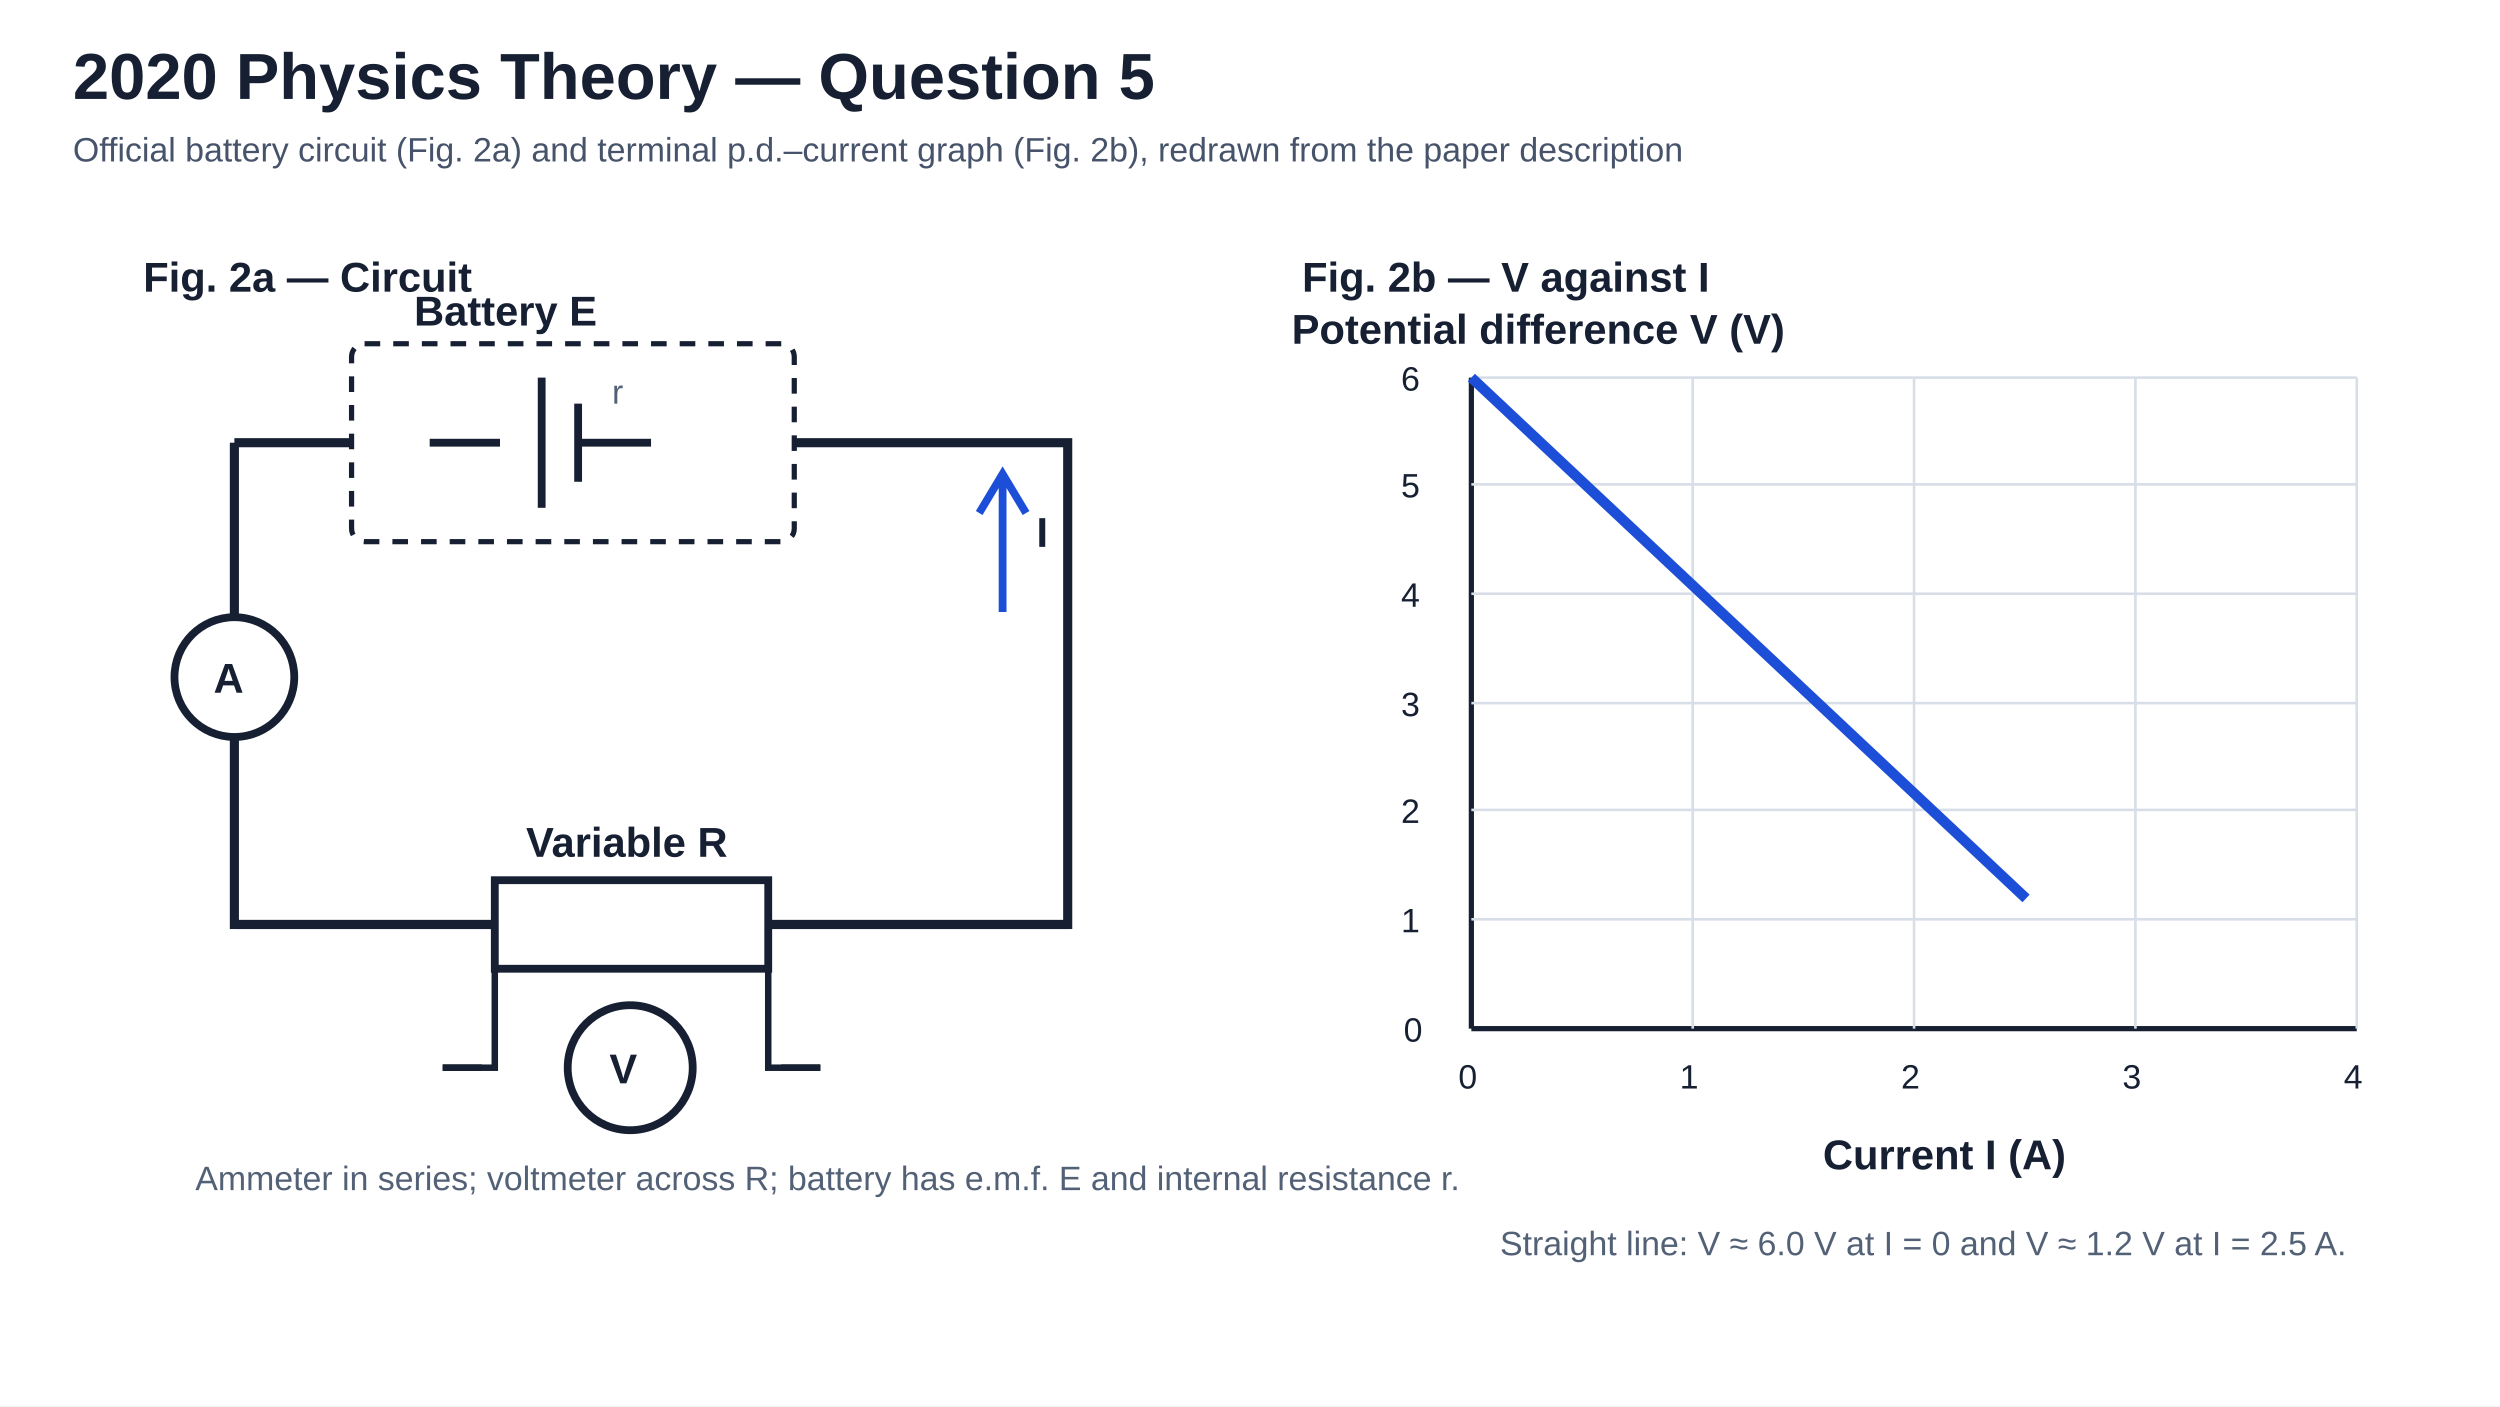
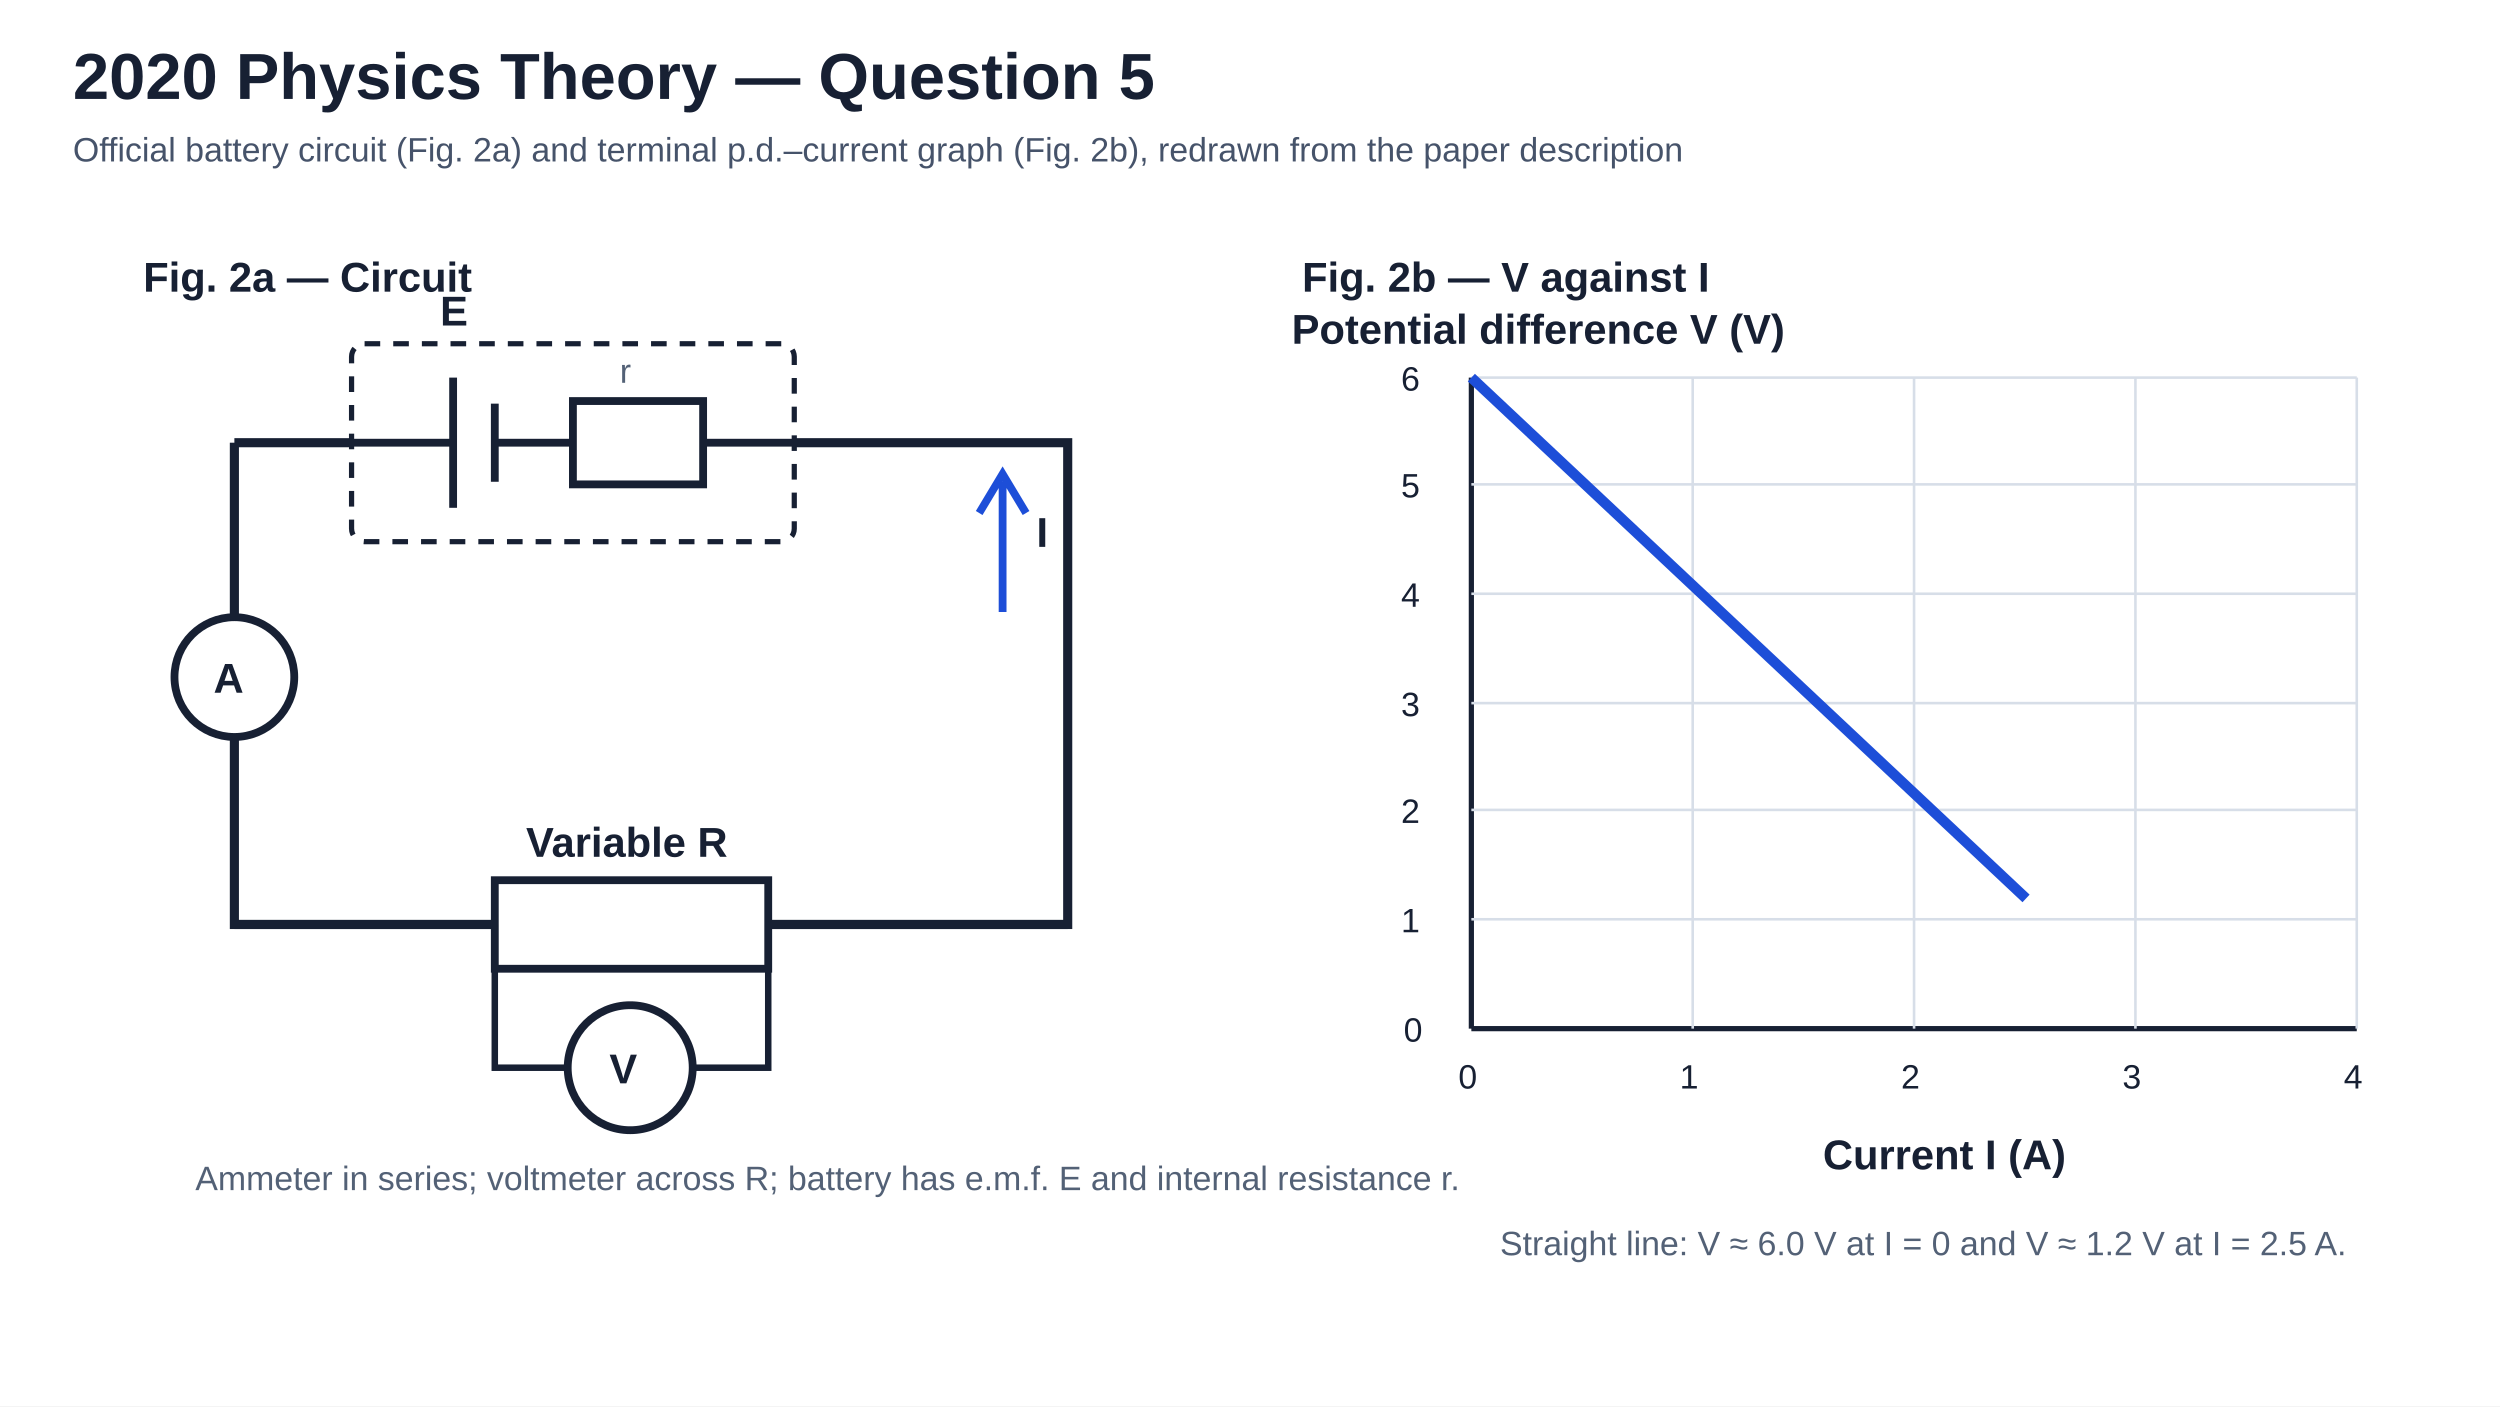
<svg xmlns="http://www.w3.org/2000/svg" width="960" height="540" viewBox="0 0 960 540">
  <style>text{font-family:Arial,Helvetica,sans-serif;fill:#172033}.title{font-size:25px;font-weight:700}.sub{font-size:13px;fill:#46536a}.axis{stroke:#172033;stroke-width:2;fill:none}.grid{stroke:#d7dee8;stroke-width:1}.line{stroke:#1d4ed8;stroke-width:4;fill:none}.label{font-size:16px;font-weight:700}.small{font-size:13px;fill:#536176}</style>
  <rect width="960" height="540" fill="white" />
  <text x="28" y="38" class="title">2020 Physics Theory — Question 5</text>
  <text x="28" y="62" class="sub">Official battery circuit (Fig. 2a) and terminal p.d.–current graph (Fig. 2b), redrawn from the paper description</text>
  <text x="55" y="112" class="label">Fig. 2a — Circuit</text>
  <path d="M90 170H135 M305 170H410V355H90V170" stroke="#172033" stroke-width="3.5" fill="none" />
  <rect x="135" y="132" width="170" height="76" rx="5" fill="none" stroke="#172033" stroke-width="2" stroke-dasharray="6 5" />
-   <path d="M165 170H192 M208 145V195 M222 155V185 M222 170H250" stroke="#172033" stroke-width="3" />
-   <text x="159" y="125" class="label">Battery E</text>
-   <text x="235" y="155" class="small">r</text>
+   <path d="M135 170H174 M190 170H220 M270 170H305" stroke="#172033" stroke-width="3" />
+   <path d="M174 145V195 M190 155V185" stroke="#172033" stroke-width="3" />
+   <rect x="220" y="154" width="50" height="32" fill="white" stroke="#172033" stroke-width="3" />
+   <text x="169" y="125" class="label">E</text>
+   <text x="238" y="147" class="small">r</text>
  <circle cx="90" cy="260" r="23" fill="white" stroke="#172033" stroke-width="3" />
  <text x="82" y="266" class="label">A</text>
  <rect x="190" y="338" width="105" height="34" fill="white" stroke="#172033" stroke-width="3" />
  <path d="M90 355H190 M295 355H410" stroke="#172033" stroke-width="3.5" fill="none" />
  <text x="202" y="329" class="label">Variable R</text>
-   <path d="M190 355V410H170 M295 355V410H315" stroke="#172033" stroke-width="2.5" fill="none" />
-   <path d="M170 410H185 M300 410H315" stroke="#172033" stroke-width="2.5" />
+   <path d="M190 355V410H218 M295 355V410H267" stroke="#172033" stroke-width="2.5" fill="none" />
  <circle cx="242" cy="410" r="24" fill="white" stroke="#172033" stroke-width="3" />
  <text x="234" y="416" class="label">V</text>
  <path d="M385 235V185 M376 197L385 182L394 197" stroke="#1d4ed8" stroke-width="3" fill="none" />
  <text x="398" y="210" class="label">I</text>
  <text x="75" y="457" class="small">Ammeter in series; voltmeter across R; battery has e.m.f. E and internal resistance r.</text>
  <text x="500" y="112" class="label">Fig. 2b — V against I</text>
  <path class="axis" d="M565 395V145 M565 395H905" />
  <g class="grid">
    <path d="M565 353H905 M565 311H905 M565 270H905 M565 228H905 M565 186H905 M565 145H905" />
    <path d="M650 145V395 M735 145V395 M820 145V395 M905 145V395" />
  </g>
  <path class="line" d="M565 145L778 345" />
  <g class="small">
    <text x="539" y="400">0</text>
    <text x="538" y="358">1</text>
    <text x="538" y="316">2</text>
    <text x="538" y="275">3</text>
    <text x="538" y="233">4</text>
    <text x="538" y="191">5</text>
    <text x="538" y="150">6</text>
    <text x="560" y="418">0</text>
    <text x="645" y="418">1</text>
    <text x="730" y="418">2</text>
    <text x="815" y="418">3</text>
    <text x="900" y="418">4</text>
    <text x="700" y="449" class="label">Current I (A)</text>
    <text x="496" y="132" class="label">Potential difference V (V)</text>
  </g>
  <text x="576" y="482" class="small">Straight line: V ≈ 6.0 V at I = 0 and V ≈ 1.2 V at I = 2.5 A.</text>
</svg>
